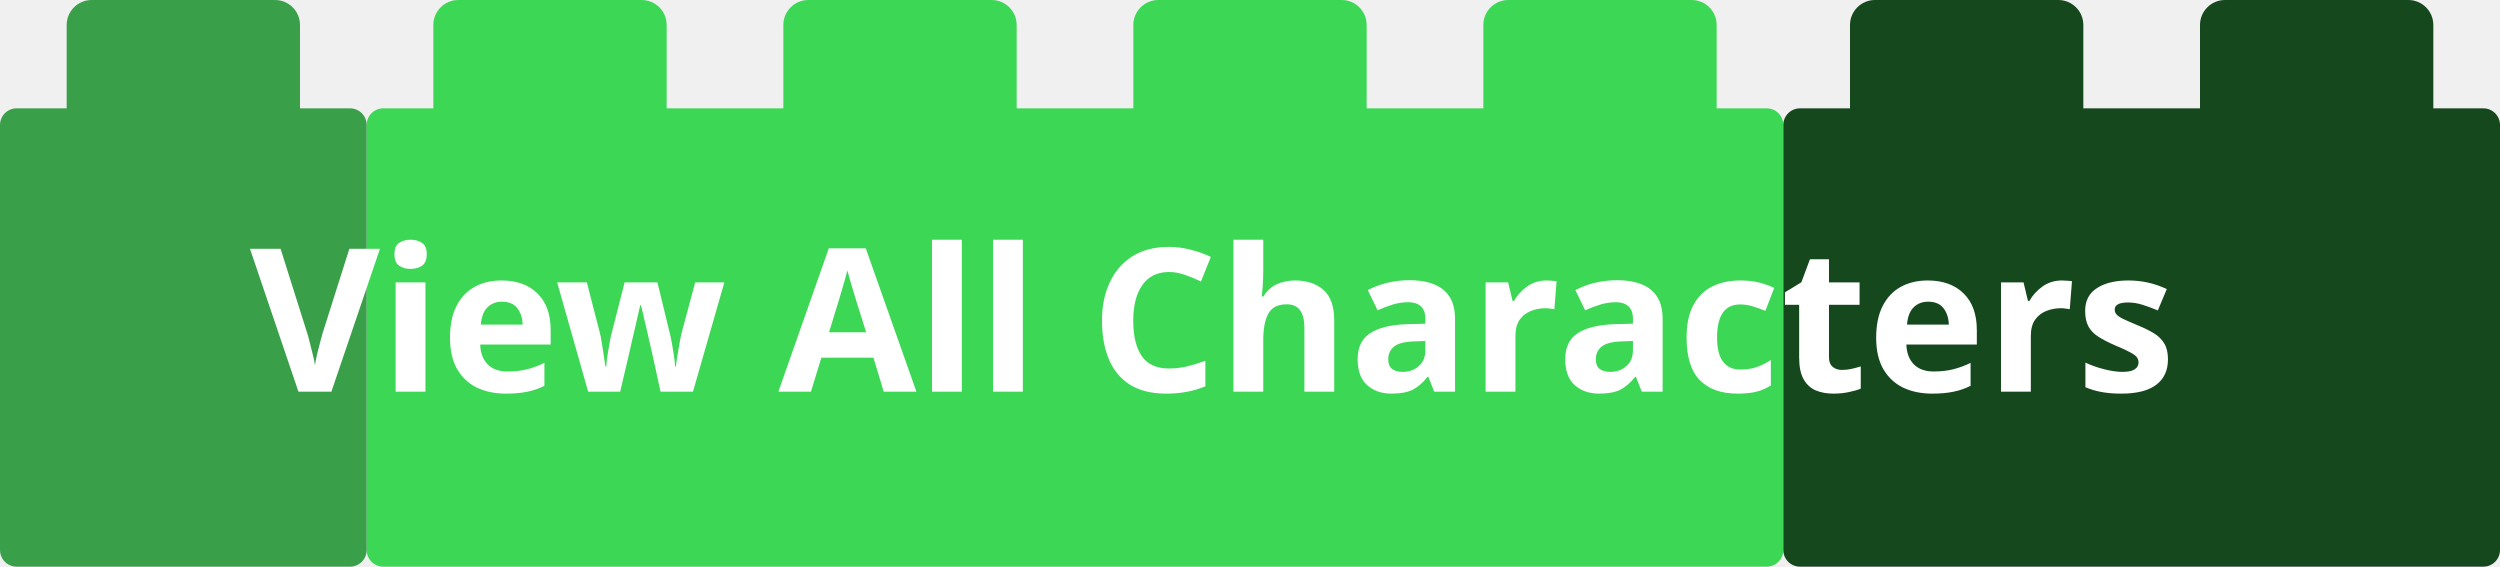
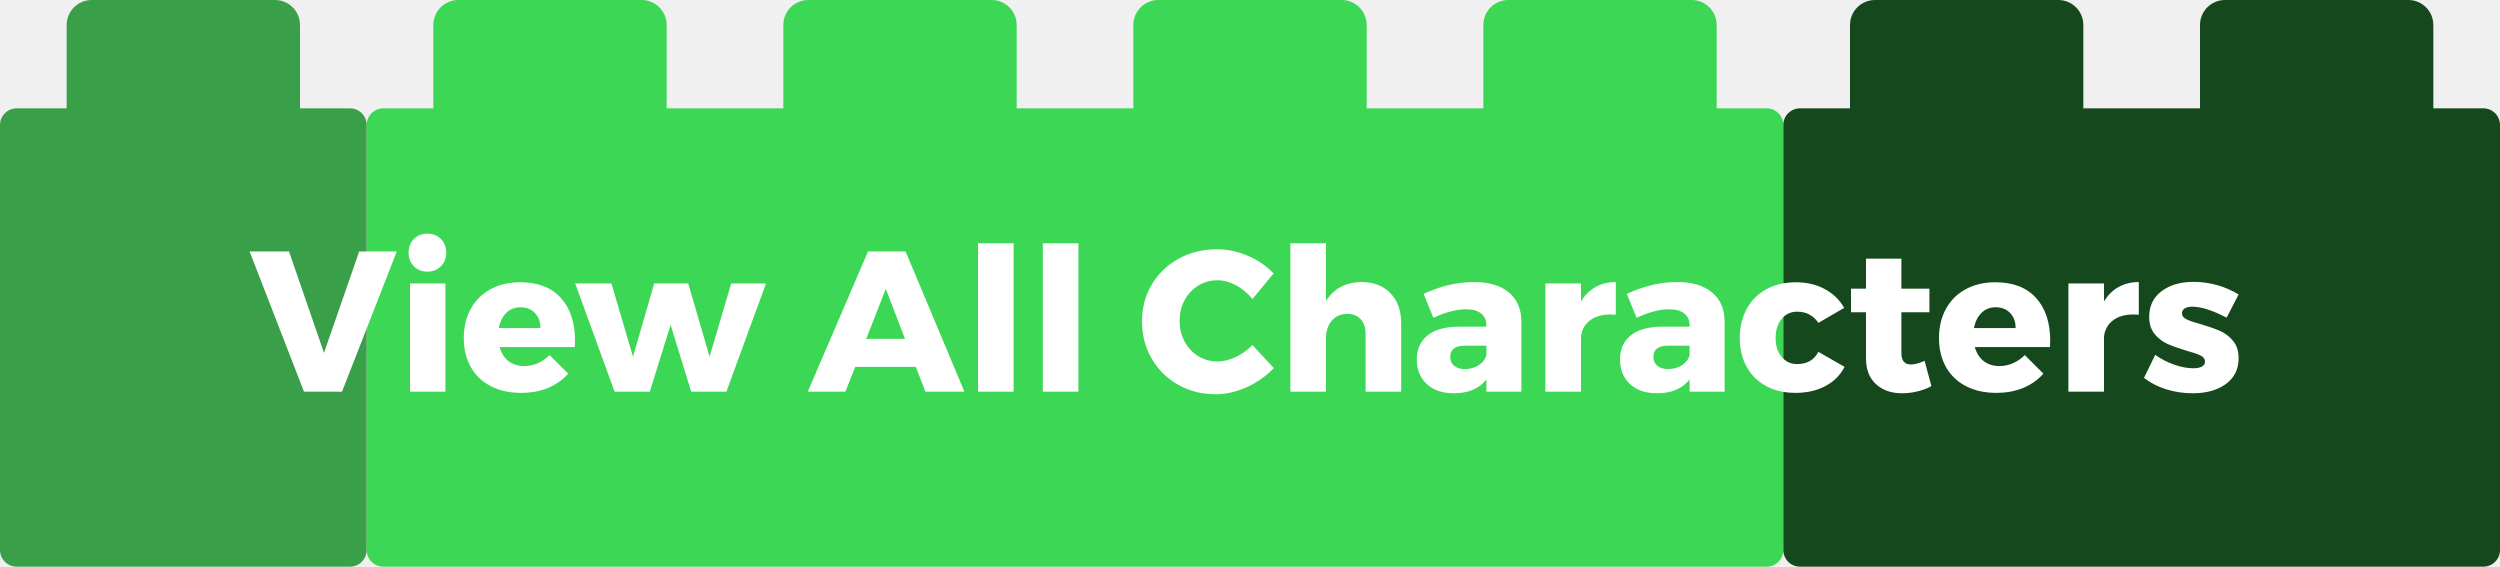
<svg xmlns="http://www.w3.org/2000/svg" width="300px" height="68px" viewBox="0 0 300 68" version="1.1">
  <defs />
-   <g id="SideBarResults" stroke="none" stroke-width="1" fill="none" fill-rule="evenodd" transform="translate(-166, -698)">
-     <g id="Button/ViewCharacters" transform="translate(166, 698)">
-       <g id="Group-8">
-         <g id="Group-7">
-           <path d="M206,13 L212,13 C213.105,13 214,13.895 214,15 L214,66 C214,67.105 213.105,68 212,68 L46,68 C44.895,68 44,67.105 44,66 L44,15 C44,13.895 44.895,13 46,13 L52,13 L52,3 C52,1.343 53.343,3.04359188e-16 55,0 L77,0 C78.657,-3.04359188e-16 80,1.343 80,3 L80,13 L94,13 L94,3 C94,1.343 95.343,3.04359188e-16 97,0 L119,0 C120.657,-3.04359188e-16 122,1.343 122,3 L122,13 L136,13 L136,3 C136,1.343 137.343,3.04359188e-16 139,0 L161,0 C162.657,-3.04359188e-16 164,1.343 164,3 L164,13 L178,13 L178,3 C178,1.343 179.343,3.04359188e-16 181,0 L203,0 C204.657,-3.04359188e-16 206,1.343 206,3 L206,13 Z" id="Combined-Shape-Copy" fill="#3DD756" />
-           <path d="M292,13 L298,13 C299.105,13 300,13.895 300,15 L300,66 C300,67.105 299.105,68 298,68 L216,68 C214.895,68 214,67.105 214,66 L214,15 C214,13.895 214.895,13 216,13 L222,13 L222,3 C222,1.343 223.343,3.04359188e-16 225,0 L247,0 C248.657,-3.04359188e-16 250,1.343 250,3 L250,13 L264,13 L264,3 C264,1.343 265.343,3.04359188e-16 267,0 L289,0 C290.657,-3.04359188e-16 292,1.343 292,3 L292,13 Z" id="Combined-Shape-Copy-2" fill="#16481E" />
-           <path d="M8,13 L8,3 C8,1.343 9.343,3.04359188e-16 11,0 L33,0 C34.657,-3.04359188e-16 36,1.343 36,3 L36,13 L42,13 C43.105,13 44,13.895 44,15 L44,66 C44,67.105 43.105,68 42,68 L2,68 C0.895,68 1.3527075e-16,67.105 0,66 L0,15 C-1.3527075e-16,13.895 0.895,13 2,13 L8,13 Z" id="Combined-Shape-Copy-3" fill="#39A049" />
-         </g>
-         <text id="View-All-Characters" font-family="Montserrat-Bold, Montserrat" font-size="24" font-weight="bold" fill="#FFFFFF">
-           <tspan x="30" y="47">View All Characters</tspan>
-         </text>
+   <g id="Page-1" stroke="none" stroke-width="1" fill="none" fill-rule="evenodd">
+     <g id="Group-8-Copy">
+       <g id="Group-7">
+         <path d="M206,13 L212,13 C213.105,13 214,13.895 214,15 L214,66 C214,67.105 213.105,68 212,68 L46,68 C44.895,68 44,67.105 44,66 L44,15 C44,13.895 44.895,13 46,13 L52,13 L52,3 C52,1.343 53.343,3.04359188e-16 55,0 L77,0 C78.657,-3.04359188e-16 80,1.343 80,3 L80,13 L94,13 L94,3 C94,1.343 95.343,3.04359188e-16 97,0 L119,0 C120.657,-3.04359188e-16 122,1.343 122,3 L122,13 L136,13 L136,3 C136,1.343 137.343,3.04359188e-16 139,0 L161,0 C162.657,-3.04359188e-16 164,1.343 164,3 L164,13 L178,13 L178,3 C178,1.343 179.343,3.04359188e-16 181,0 L203,0 C204.657,-3.04359188e-16 206,1.343 206,3 L206,13 Z" id="Combined-Shape-Copy" fill="#3DD756" />
+         <path d="M292,13 L298,13 C299.105,13 300,13.895 300,15 L300,66 C300,67.105 299.105,68 298,68 L216,68 C214.895,68 214,67.105 214,66 L214,15 C214,13.895 214.895,13 216,13 L222,13 L222,3 C222,1.343 223.343,3.04359188e-16 225,0 L247,0 C248.657,-3.04359188e-16 250,1.343 250,3 L250,13 L264,13 L264,3 C264,1.343 265.343,3.04359188e-16 267,0 L289,0 C290.657,-3.04359188e-16 292,1.343 292,3 L292,13 Z" id="Combined-Shape-Copy-2" fill="#16481E" />
+         <path d="M8,13 L8,3 C8,1.343 9.343,3.04359188e-16 11,0 L33,0 C34.657,-3.04359188e-16 36,1.343 36,3 L36,13 L42,13 C43.105,13 44,13.895 44,15 L44,66 C44,67.105 43.105,68 42,68 L2,68 C0.895,68 1.3527075e-16,67.105 0,66 L0,15 C-1.3527075e-16,13.895 0.895,13 2,13 L8,13 Z" id="Combined-Shape-Copy-3" fill="#39A049" />
      </g>
+       <path d="M29.952,30.176 L34.68,30.176 L38.88,42.344 L43.104,30.176 L47.616,30.176 L41.04,47 L36.48,47 L29.952,30.176 Z M49.2,34.016 L53.448,34.016 L53.448,47 L49.2,47 L49.2,34.016 Z M51.288,28.04 C51.944,28.04 52.484,28.252 52.908,28.676 C53.332,29.1 53.544,29.648 53.544,30.32 C53.544,30.976 53.332,31.52 52.908,31.952 C52.484,32.384 51.944,32.6 51.288,32.6 C50.632,32.6 50.092,32.384 49.668,31.952 C49.244,31.52 49.032,30.976 49.032,30.32 C49.032,29.648 49.244,29.1 49.668,28.676 C50.092,28.252 50.632,28.04 51.288,28.04 Z M62.424,33.872 C64.536,33.872 66.16,34.496 67.296,35.744 C68.432,36.992 69,38.704 69,40.88 C69,41.216 68.992,41.472 68.976,41.648 L59.952,41.648 C60.16,42.384 60.52,42.948 61.032,43.34 C61.544,43.732 62.168,43.928 62.904,43.928 C63.464,43.928 64.004,43.816 64.524,43.592 C65.044,43.368 65.52,43.04 65.952,42.608 L68.184,44.84 C67.512,45.592 66.7,46.164 65.748,46.556 C64.796,46.948 63.72,47.144 62.52,47.144 C61.128,47.144 59.912,46.872 58.872,46.328 C57.832,45.784 57.036,45.016 56.484,44.024 C55.932,43.032 55.656,41.88 55.656,40.568 C55.656,39.24 55.936,38.068 56.496,37.052 C57.056,36.036 57.848,35.252 58.872,34.7 C59.896,34.148 61.08,33.872 62.424,33.872 Z M64.848,39.368 C64.848,38.616 64.628,38.012 64.188,37.556 C63.748,37.1 63.168,36.872 62.448,36.872 C61.776,36.872 61.212,37.096 60.756,37.544 C60.3,37.992 60,38.6 59.856,39.368 L64.848,39.368 Z M69.024,34.016 L73.368,34.016 L75.96,42.8 L78.504,34.016 L82.584,34.016 L85.152,42.8 L87.744,34.016 L91.92,34.016 L87.168,47 L82.944,47 L80.472,38.984 L77.976,47 L73.752,47 L69.024,34.016 Z M111.048,47 L109.896,44.024 L102.624,44.024 L101.448,47 L96.936,47 L104.16,30.176 L108.672,30.176 L115.728,47 L111.048,47 Z M103.944,40.664 L108.6,40.664 L106.296,34.664 L103.944,40.664 Z M117.36,29.192 L121.632,29.192 L121.632,47 L117.36,47 L117.36,29.192 Z M125.136,29.192 L129.408,29.192 L129.408,47 L125.136,47 L125.136,29.192 Z M150.288,35.888 C149.744,35.2 149.096,34.652 148.344,34.244 C147.592,33.836 146.848,33.632 146.112,33.632 C145.264,33.632 144.492,33.844 143.796,34.268 C143.1,34.692 142.552,35.276 142.152,36.02 C141.752,36.764 141.552,37.592 141.552,38.504 C141.552,39.416 141.752,40.244 142.152,40.988 C142.552,41.732 143.1,42.316 143.796,42.74 C144.492,43.164 145.264,43.376 146.112,43.376 C146.8,43.376 147.52,43.2 148.272,42.848 C149.024,42.496 149.696,42.016 150.288,41.408 L152.856,44.168 C151.944,45.128 150.86,45.892 149.604,46.46 C148.348,47.028 147.104,47.312 145.872,47.312 C144.208,47.312 142.704,46.928 141.36,46.16 C140.016,45.392 138.96,44.344 138.192,43.016 C137.424,41.688 137.04,40.2 137.04,38.552 C137.04,36.92 137.432,35.448 138.216,34.136 C139,32.824 140.076,31.792 141.444,31.04 C142.812,30.288 144.344,29.912 146.04,29.912 C147.288,29.912 148.52,30.172 149.736,30.692 C150.952,31.212 151.984,31.92 152.832,32.816 L150.288,35.888 Z M163.416,33.848 C164.856,33.848 166.004,34.296 166.86,35.192 C167.716,36.088 168.144,37.296 168.144,38.816 L168.144,47 L163.872,47 L163.872,40.04 C163.872,39.304 163.676,38.724 163.284,38.3 C162.892,37.876 162.352,37.664 161.664,37.664 C160.88,37.68 160.26,37.956 159.804,38.492 C159.348,39.028 159.12,39.728 159.12,40.592 L159.12,47 L154.848,47 L154.848,29.192 L159.12,29.192 L159.12,36.128 C159.584,35.376 160.18,34.808 160.908,34.424 C161.636,34.04 162.472,33.848 163.416,33.848 Z M176.88,33.848 C178.672,33.848 180.064,34.26 181.056,35.084 C182.048,35.908 182.552,37.064 182.568,38.552 L182.568,47 L178.368,47 L178.368,45.536 C177.504,46.64 176.2,47.192 174.456,47.192 C173.08,47.192 171.996,46.82 171.204,46.076 C170.412,45.332 170.016,44.352 170.016,43.136 C170.016,41.904 170.444,40.944 171.3,40.256 C172.156,39.568 173.384,39.216 174.984,39.2 L178.368,39.2 L178.368,39.056 C178.368,38.432 178.156,37.952 177.732,37.616 C177.308,37.28 176.696,37.112 175.896,37.112 C175.352,37.112 174.74,37.2 174.06,37.376 C173.38,37.552 172.696,37.808 172.008,38.144 L170.832,35.264 C171.888,34.784 172.9,34.428 173.868,34.196 C174.836,33.964 175.84,33.848 176.88,33.848 Z M175.776,44.288 C176.416,44.288 176.976,44.132 177.456,43.82 C177.936,43.508 178.24,43.104 178.368,42.608 L178.368,41.48 L175.824,41.48 C174.624,41.48 174.024,41.928 174.024,42.824 C174.024,43.272 174.18,43.628 174.492,43.892 C174.804,44.156 175.232,44.288 175.776,44.288 Z M189.72,36.176 C190.168,35.424 190.748,34.848 191.46,34.448 C192.172,34.048 192.984,33.848 193.896,33.848 L193.896,37.76 C193.752,37.744 193.536,37.736 193.248,37.736 C192.24,37.736 191.424,37.972 190.8,38.444 C190.176,38.916 189.816,39.56 189.72,40.376 L189.72,47 L185.448,47 L185.448,34.016 L189.72,34.016 L189.72,36.176 Z M201.264,33.848 C203.056,33.848 204.448,34.26 205.44,35.084 C206.432,35.908 206.936,37.064 206.952,38.552 L206.952,47 L202.752,47 L202.752,45.536 C201.888,46.64 200.584,47.192 198.84,47.192 C197.464,47.192 196.38,46.82 195.588,46.076 C194.796,45.332 194.4,44.352 194.4,43.136 C194.4,41.904 194.828,40.944 195.684,40.256 C196.54,39.568 197.768,39.216 199.368,39.2 L202.752,39.2 L202.752,39.056 C202.752,38.432 202.54,37.952 202.116,37.616 C201.692,37.28 201.08,37.112 200.28,37.112 C199.736,37.112 199.124,37.2 198.444,37.376 C197.764,37.552 197.08,37.808 196.392,38.144 L195.216,35.264 C196.272,34.784 197.284,34.428 198.252,34.196 C199.22,33.964 200.224,33.848 201.264,33.848 Z M200.16,44.288 C200.8,44.288 201.36,44.132 201.84,43.82 C202.32,43.508 202.624,43.104 202.752,42.608 L202.752,41.48 L200.208,41.48 C199.008,41.48 198.408,41.928 198.408,42.824 C198.408,43.272 198.564,43.628 198.876,43.892 C199.188,44.156 199.616,44.288 200.16,44.288 Z M218.208,38.744 C217.6,37.848 216.752,37.4 215.664,37.4 C214.896,37.4 214.272,37.692 213.792,38.276 C213.312,38.86 213.072,39.616 213.072,40.544 C213.072,41.488 213.312,42.248 213.792,42.824 C214.272,43.4 214.896,43.688 215.664,43.688 C216.848,43.688 217.696,43.2 218.208,42.224 L221.352,44.024 C220.84,45.016 220.072,45.784 219.048,46.328 C218.024,46.872 216.824,47.144 215.448,47.144 C214.12,47.144 212.952,46.872 211.944,46.328 C210.936,45.784 210.156,45.016 209.604,44.024 C209.052,43.032 208.776,41.88 208.776,40.568 C208.776,39.24 209.056,38.068 209.616,37.052 C210.176,36.036 210.964,35.252 211.98,34.7 C212.996,34.148 214.168,33.872 215.496,33.872 C216.792,33.872 217.944,34.14 218.952,34.676 C219.96,35.212 220.744,35.968 221.304,36.944 L218.208,38.744 Z M231.768,46.328 C231.288,46.6 230.736,46.812 230.112,46.964 C229.488,47.116 228.856,47.192 228.216,47.192 C226.936,47.192 225.9,46.824 225.108,46.088 C224.316,45.352 223.92,44.336 223.92,43.04 L223.92,37.472 L222.12,37.472 L222.12,34.64 L223.92,34.64 L223.92,31.04 L228.168,31.04 L228.168,34.64 L231.528,34.64 L231.528,37.472 L228.168,37.472 L228.168,42.368 C228.168,43.28 228.544,43.736 229.296,43.736 C229.76,43.736 230.312,43.592 230.952,43.304 L231.768,46.328 Z M239.448,33.872 C241.56,33.872 243.184,34.496 244.32,35.744 C245.456,36.992 246.024,38.704 246.024,40.88 C246.024,41.216 246.016,41.472 246,41.648 L236.976,41.648 C237.184,42.384 237.544,42.948 238.056,43.34 C238.568,43.732 239.192,43.928 239.928,43.928 C240.488,43.928 241.028,43.816 241.548,43.592 C242.068,43.368 242.544,43.04 242.976,42.608 L245.208,44.84 C244.536,45.592 243.724,46.164 242.772,46.556 C241.82,46.948 240.744,47.144 239.544,47.144 C238.152,47.144 236.936,46.872 235.896,46.328 C234.856,45.784 234.06,45.016 233.508,44.024 C232.956,43.032 232.68,41.88 232.68,40.568 C232.68,39.24 232.96,38.068 233.52,37.052 C234.08,36.036 234.872,35.252 235.896,34.7 C236.92,34.148 238.104,33.872 239.448,33.872 Z M241.872,39.368 C241.872,38.616 241.652,38.012 241.212,37.556 C240.772,37.1 240.192,36.872 239.472,36.872 C238.8,36.872 238.236,37.096 237.78,37.544 C237.324,37.992 237.024,38.6 236.88,39.368 L241.872,39.368 Z M252.48,36.176 C252.928,35.424 253.508,34.848 254.22,34.448 C254.932,34.048 255.744,33.848 256.656,33.848 L256.656,37.76 C256.512,37.744 256.296,37.736 256.008,37.736 C255,37.736 254.184,37.972 253.56,38.444 C252.936,38.916 252.576,39.56 252.48,40.376 L252.48,47 L248.208,47 L248.208,34.016 L252.48,34.016 L252.48,36.176 Z M267.192,38.12 C265.512,37.24 264.136,36.8 263.064,36.8 C262.696,36.8 262.4,36.868 262.176,37.004 C261.952,37.14 261.84,37.344 261.84,37.616 C261.84,37.904 262.016,38.136 262.368,38.312 C262.72,38.488 263.28,38.68 264.048,38.888 C264.976,39.16 265.748,39.428 266.364,39.692 C266.98,39.956 267.512,40.356 267.96,40.892 C268.408,41.428 268.632,42.128 268.632,42.992 C268.632,44.304 268.124,45.332 267.108,46.076 C266.092,46.82 264.768,47.192 263.136,47.192 C262.032,47.192 260.976,47.036 259.968,46.724 C258.96,46.412 258.064,45.952 257.28,45.344 L258.624,42.584 C259.36,43.096 260.132,43.492 260.94,43.772 C261.748,44.052 262.512,44.192 263.232,44.192 C263.648,44.192 263.98,44.124 264.228,43.988 C264.476,43.852 264.6,43.656 264.6,43.4 C264.6,43.08 264.42,42.832 264.06,42.656 C263.7,42.48 263.136,42.288 262.368,42.08 C261.456,41.808 260.704,41.54 260.112,41.276 C259.52,41.012 259.004,40.616 258.564,40.088 C258.124,39.56 257.904,38.872 257.904,38.024 C257.904,36.712 258.4,35.684 259.392,34.94 C260.384,34.196 261.664,33.824 263.232,33.824 C264.176,33.824 265.108,33.952 266.028,34.208 C266.948,34.464 267.816,34.84 268.632,35.336 L267.192,38.12 Z" id="View-All-Characters" fill="#FFFFFF" />
    </g>
  </g>
</svg>
